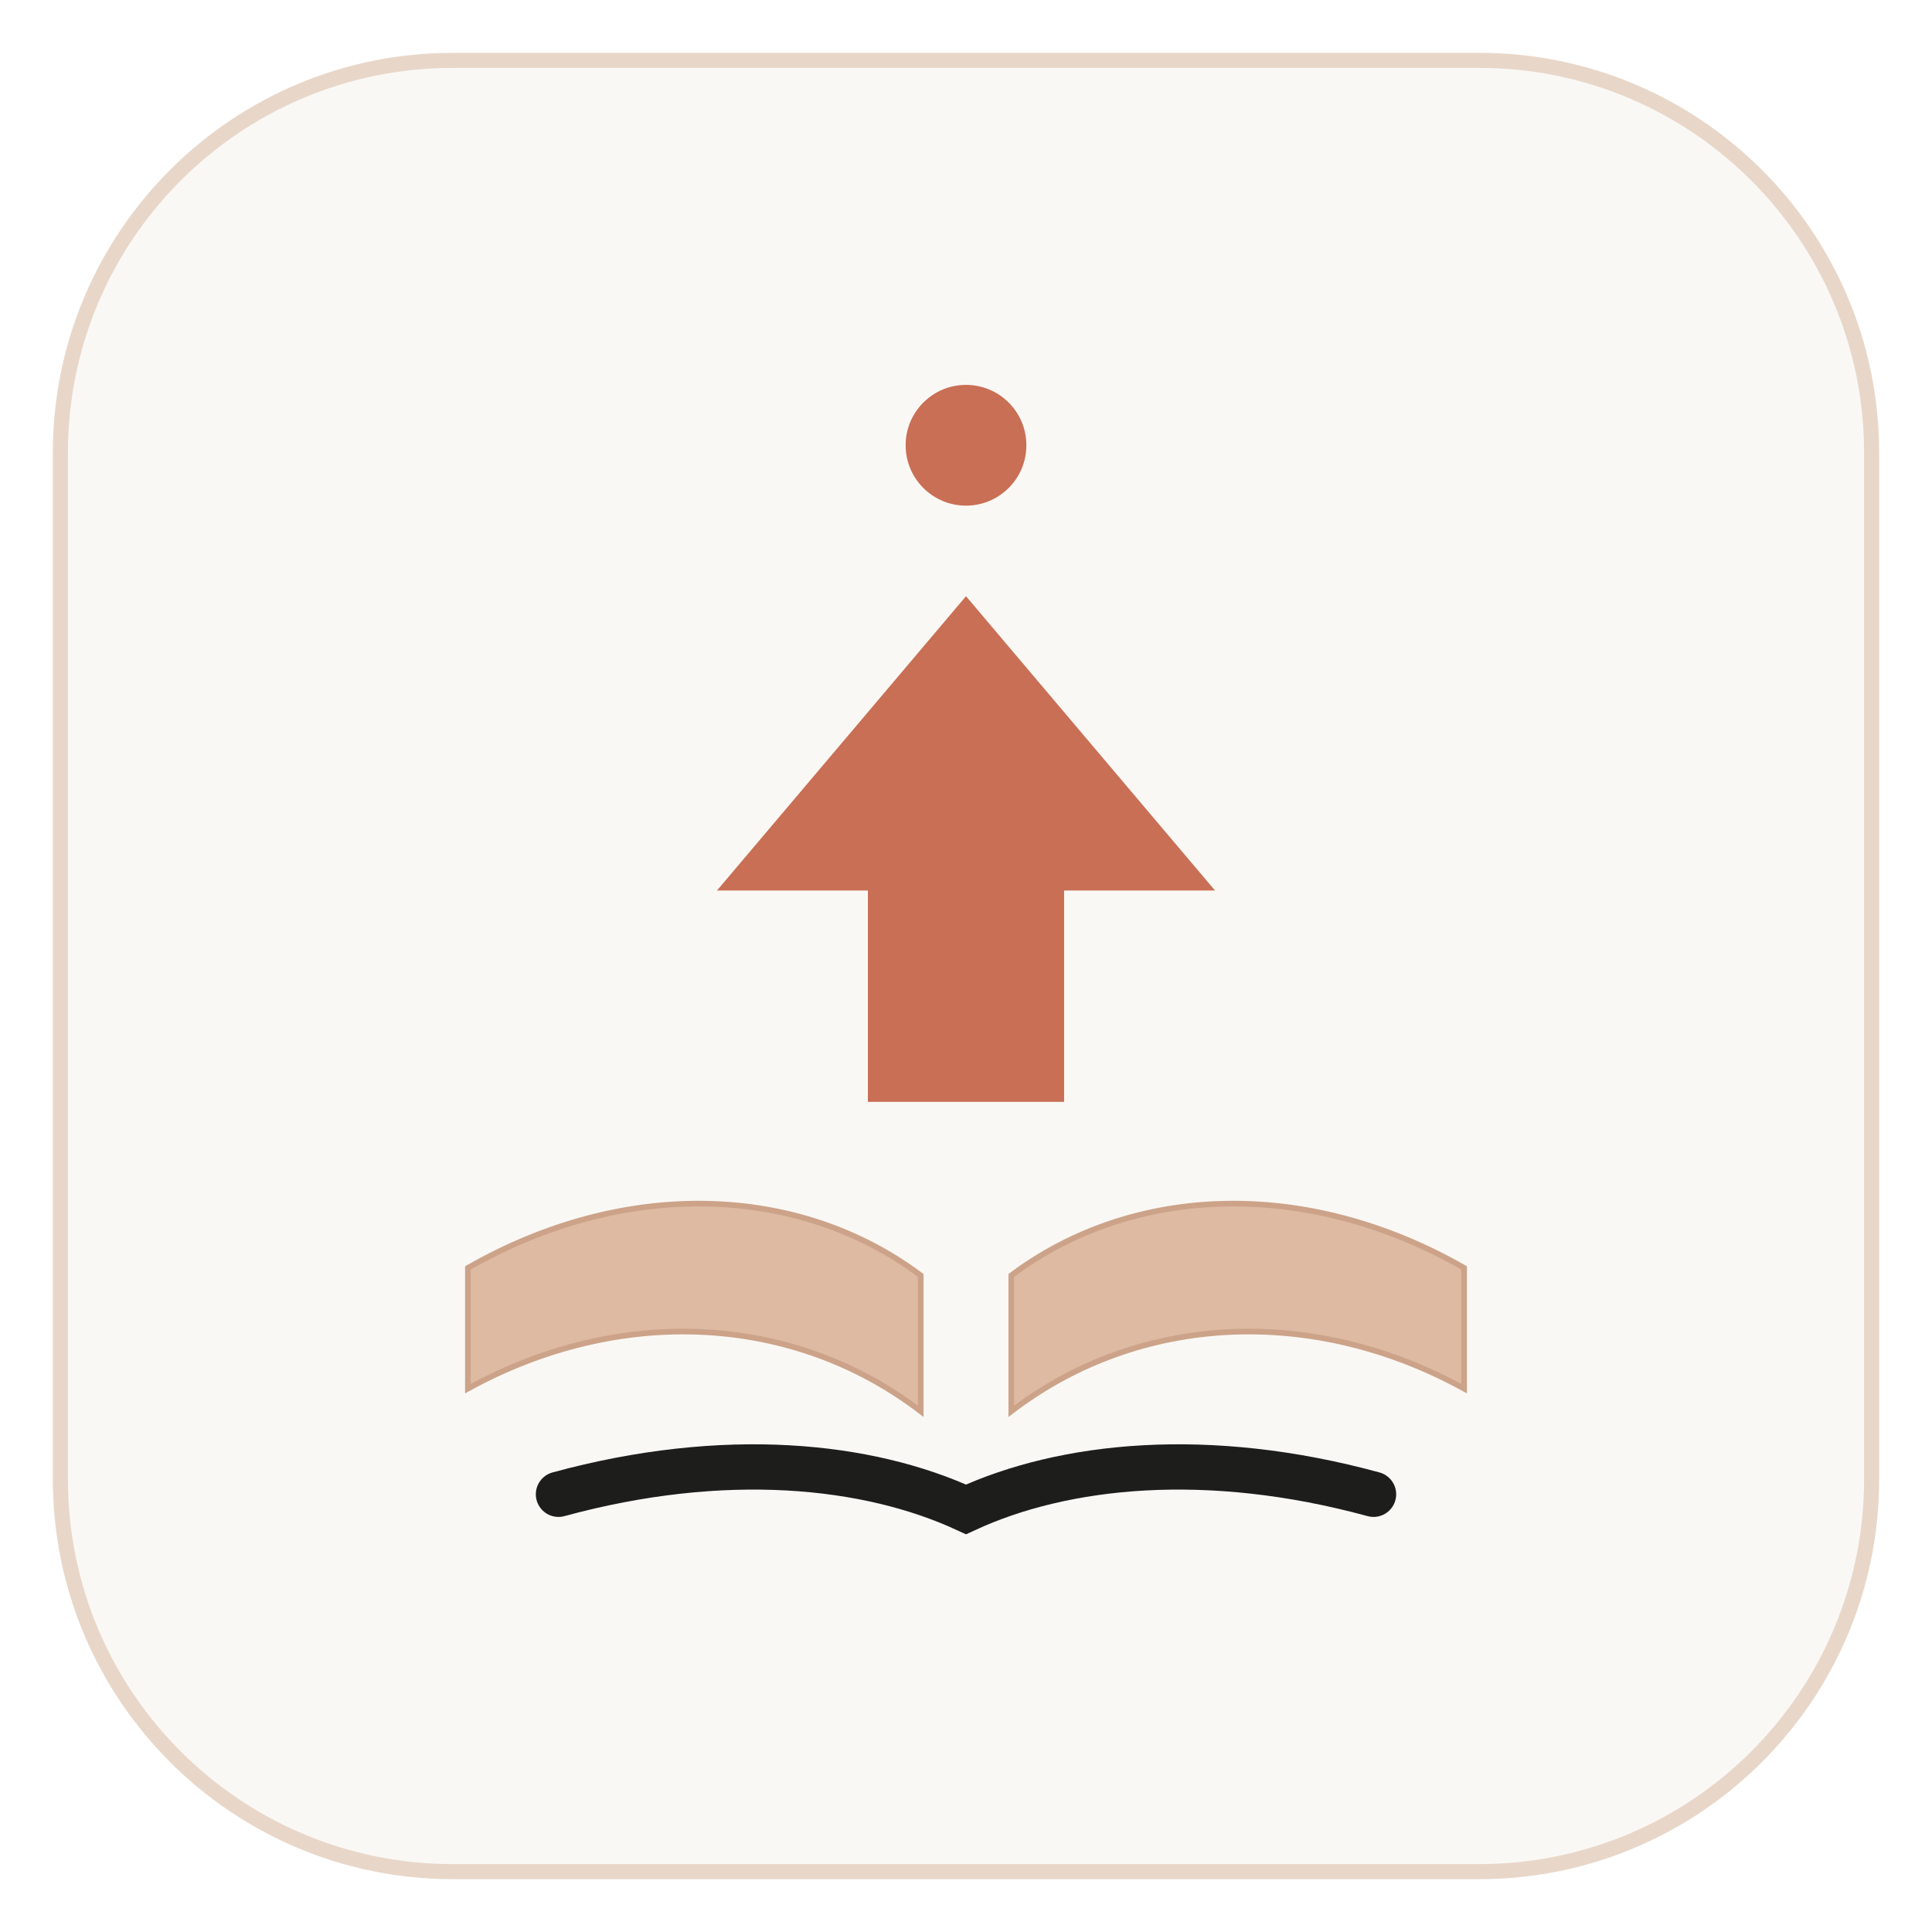
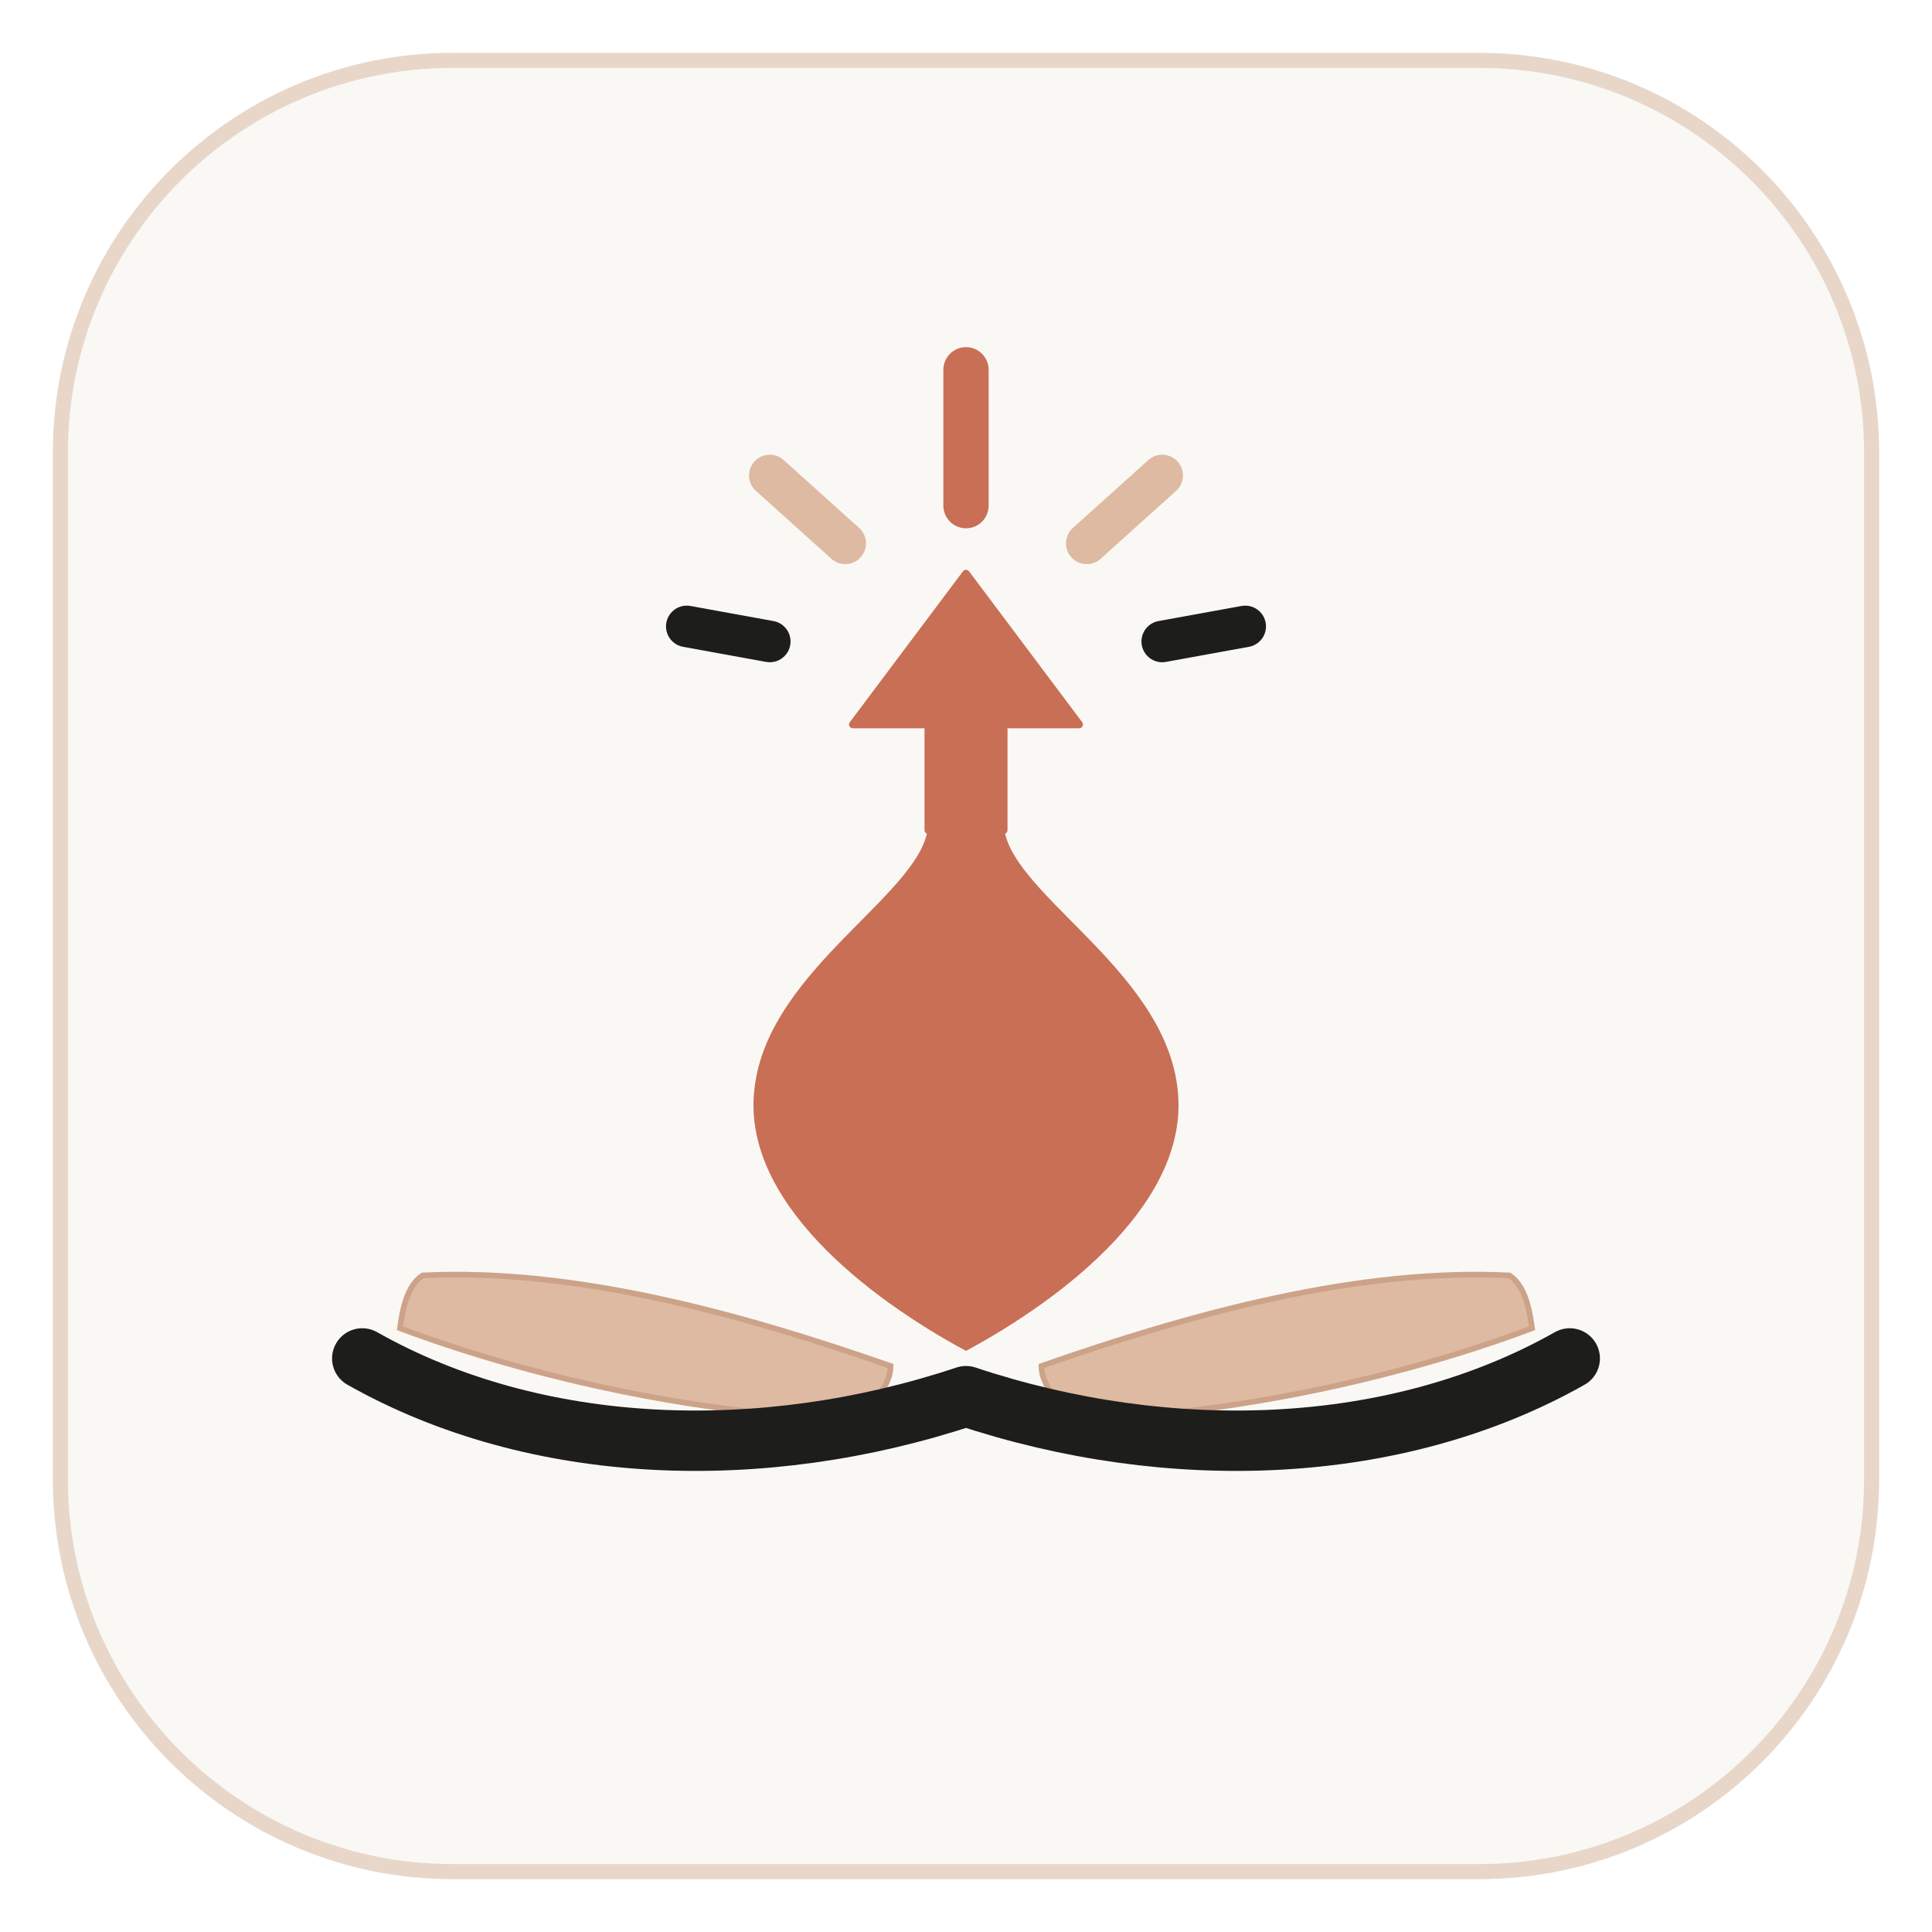
<svg xmlns="http://www.w3.org/2000/svg" viewBox="0 0 512 512" width="512" height="512" fill="none">
  <rect x="16" y="16" width="480" height="480" rx="104" fill="#FAF8F5" stroke="#E8D7C9" stroke-width="4" />
-   <g id="minimal-engez-mark">
-     <circle cx="256" cy="118" r="16" fill="#C96F55" />
-     <path d="M 256 158           L 322 236           H 282           V 292           H 230           V 236           H 190           Z" fill="#C96F55" />
-     <path d="M 124 336           C 166 312, 212 314, 244 338           L 244 374           C 210 348, 164 346, 124 368           Z" fill="#DEBAA2" stroke="#CCA389" stroke-width="1.5" />
-     <path d="M 388 336           C 346 312, 300 314, 268 338           L 268 374           C 302 348, 348 346, 388 368           Z" fill="#DEBAA2" stroke="#CCA389" stroke-width="1.5" />
-     <path d="M 148 396           C 192 384, 230 388, 256 400           C 282 388, 320 384, 364 396" stroke="#1D1D1B" stroke-width="12" stroke-linecap="round" fill="none" />
+   <g id="engez-brand-mark-light" transform="translate(0, 10)">
+     <line x1="256" y1="88" x2="256" y2="124" stroke="#C96F55" stroke-width="12" stroke-linecap="round" />
+     <line x1="204" y1="116" x2="224" y2="134" stroke="#DEBAA2" stroke-width="11" stroke-linecap="round" />
+     <line x1="308" y1="116" x2="288" y2="134" stroke="#DEBAA2" stroke-width="11" stroke-linecap="round" />
+     <line x1="182" y1="156" x2="204" y2="160" stroke="#1D1D1B" stroke-width="11" stroke-linecap="round" />
+     <line x1="330" y1="156" x2="308" y2="160" stroke="#1D1D1B" stroke-width="11" stroke-linecap="round" />
+     <path d="M 256 142           L 286 182           L 266 182           L 266 210           L 246 210           L 246 182           L 226 182           Z" fill="#C96F55" stroke="#C96F55" stroke-width="2" stroke-linejoin="round" />
+     <path d="M 246 208           C 246 226, 204 246, 200 278           C 196 308, 230 334, 256 348           C 282 334, 316 308, 312 278           C 308 246, 266 226, 266 208           Z" fill="#C96F55" />
+     <path d="M 112 328           C 152 326, 196 338, 236 352           C 236 358, 230 364, 222 366           C 180 364, 138 354, 106 342           C 107 334, 109 330, 112 328           Z" fill="#DEBAA2" stroke="#CCA389" stroke-width="1.5" />
+     <path d="M 400 328           C 360 326, 316 338, 276 352           C 276 358, 282 364, 290 366           C 332 364, 374 354, 406 342           C 405 334, 403 330, 400 328           Z" fill="#DEBAA2" stroke="#CCA389" stroke-width="1.5" />
+     <path d="M 96 350           C 142 376, 202 378, 256 360           C 310 378, 370 376, 416 350" fill="none" stroke="#1D1D1B" stroke-width="16" stroke-linecap="round" stroke-linejoin="round" />
  </g>
</svg>
